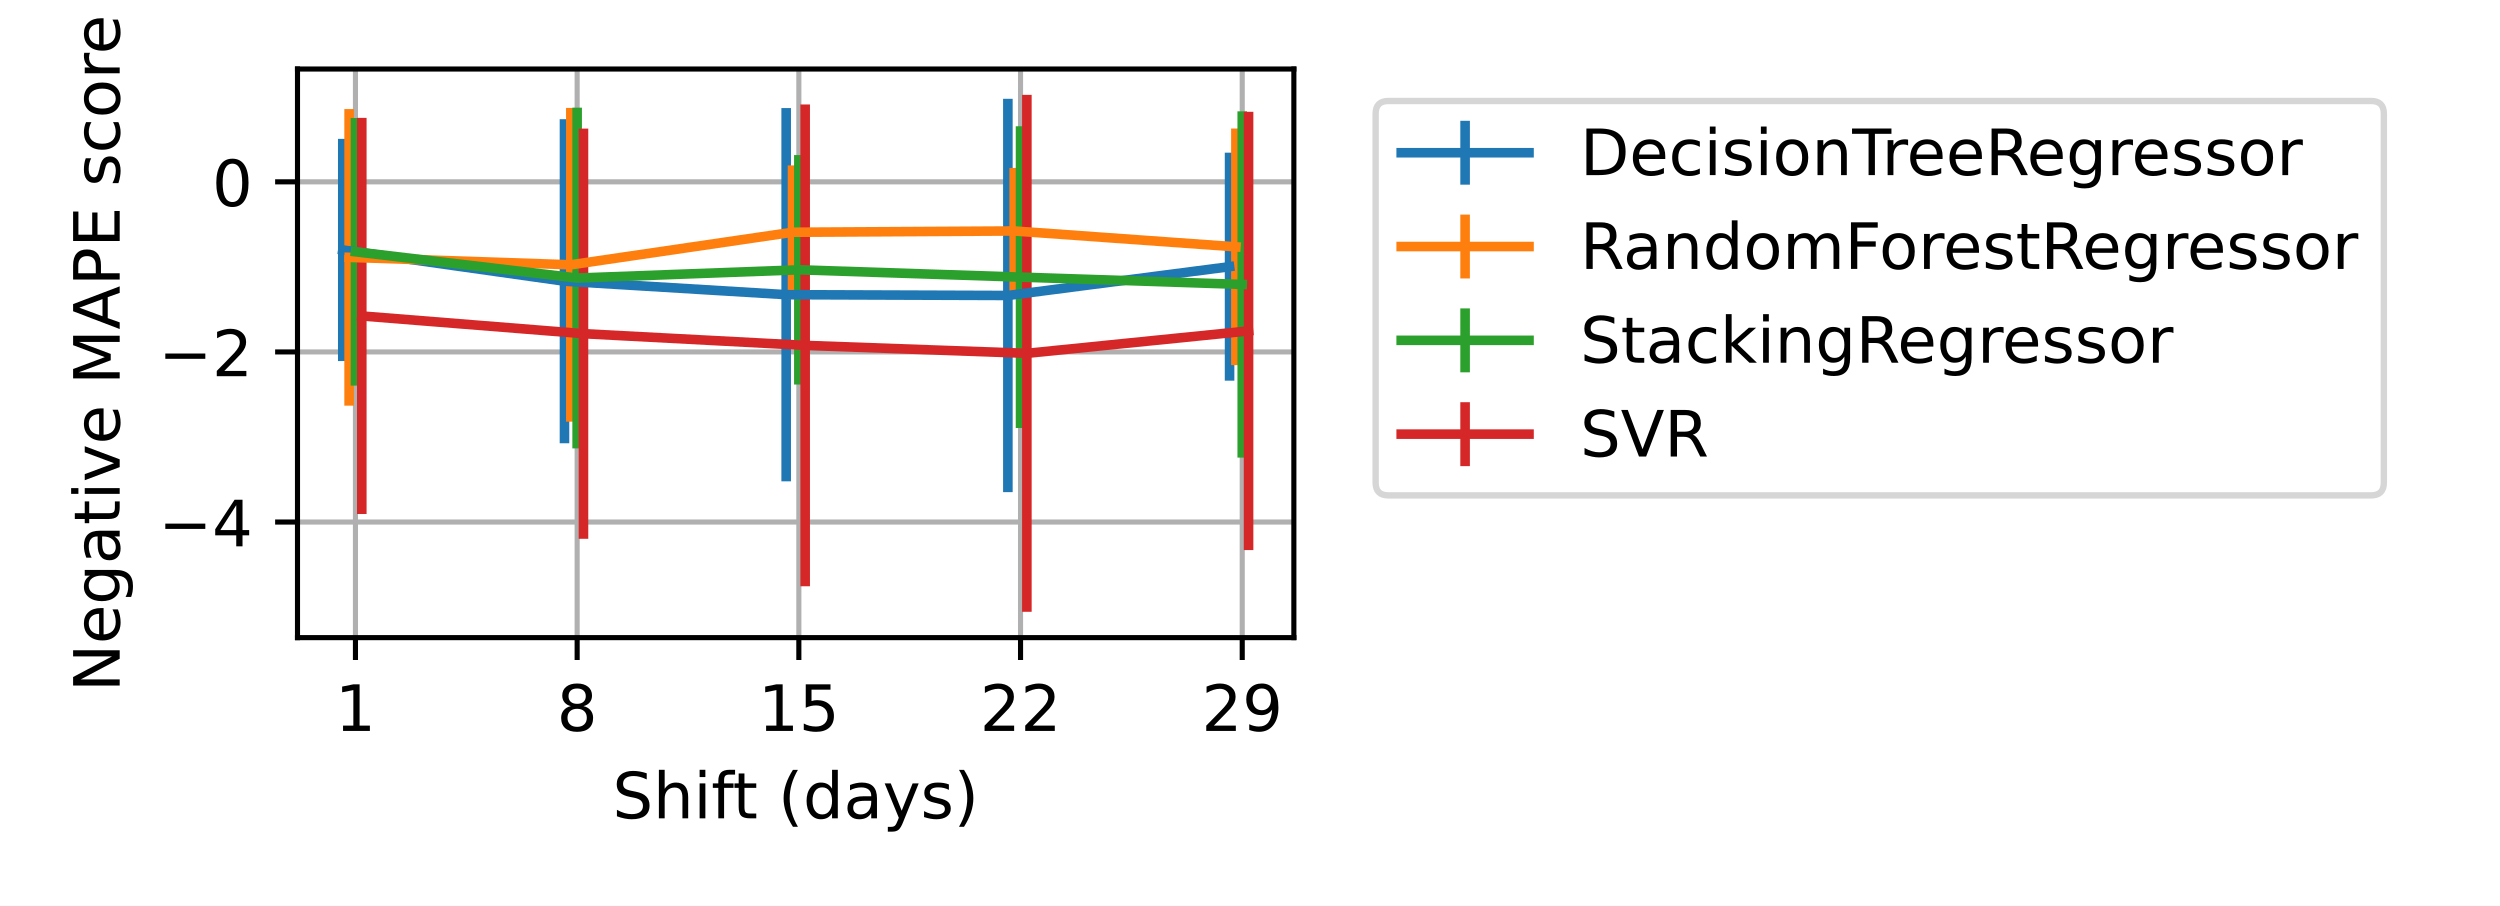
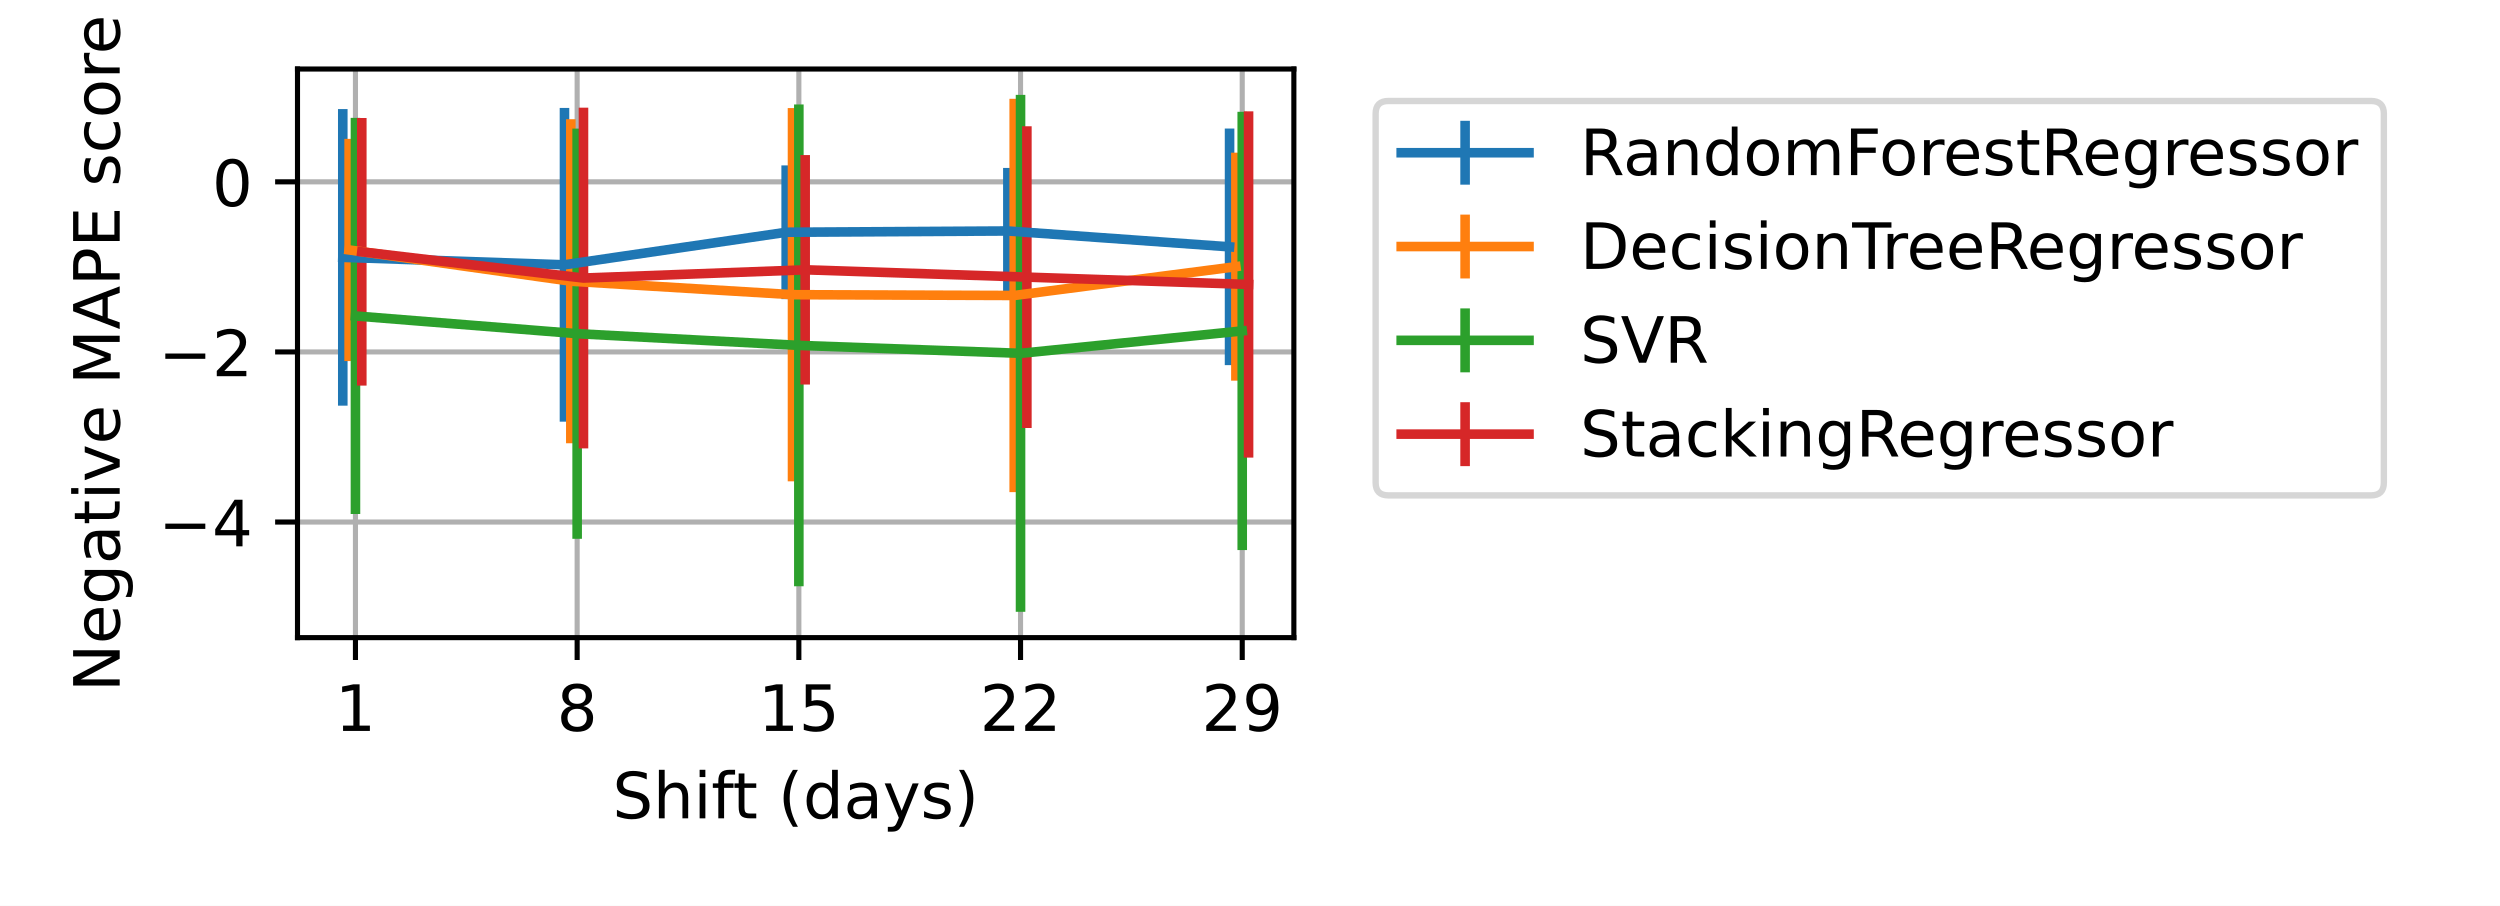
<svg xmlns="http://www.w3.org/2000/svg" xmlns:xlink="http://www.w3.org/1999/xlink" height="141.732pt" version="1.1" viewBox="0 0 391.181 141.732" width="391.181pt">
  <defs>
    <style type="text/css">*{stroke-linecap:butt;stroke-linejoin:round;}</style>
  </defs>
  <g id="figure_1">
    <g id="patch_1">
      <path d="M 0 141.732  L 391.181 141.732  L 391.181 0  L 0 0  z " style="fill:#ffffff;" />
    </g>
    <g id="axes_1">
      <g id="patch_2">
        <path d="M 46.55 99.772  L 202.453 99.772  L 202.453 10.8  L 46.55 10.8  z " style="fill:#ffffff;" />
      </g>
      <g id="matplotlib.axis_1">
        <g id="xtick_1">
          <g id="line2d_1">
-             <path clip-path="url(#p39e1b9ed9a)" d="M 55.619 99.772  L 55.619 10.8  " style="fill:none;stroke:#b0b0b0;stroke-linecap:square;stroke-width:0.8;" />
+             <path clip-path="url(#p290bc2256a)" d="M 55.619 99.772  L 55.619 10.8  " style="fill:none;stroke:#b0b0b0;stroke-linecap:square;stroke-width:0.8;" />
          </g>
          <g id="line2d_2">
            <defs>
-               <path d="M 0 0  L 0 3.5  " id="m49059b3600" style="stroke:#000000;stroke-width:0.8;" />
-             </defs>
-             <g>
-               <use style="stroke:#000000;stroke-width:0.8;" x="55.619" xlink:href="#m49059b3600" y="99.772" />
+               <path d="M 0 0  L 0 3.5  " id="m33252df180" style="stroke:#000000;stroke-width:0.8;" />
+             </defs>
+             <g>
+               <use style="stroke:#000000;stroke-width:0.8;" x="55.619" xlink:href="#m33252df180" y="99.772" />
            </g>
          </g>
          <g id="text_1">
            <g transform="translate(52.43748 114.3707)scale(0.1 -0.1)">
              <defs>
                <path d="M 794 531  L 1825 531  L 1825 4091  L 703 3866  L 703 4441  L 1819 4666  L 2450 4666  L 2450 531  L 3481 531  L 3481 0  L 794 0  L 794 531  z " id="DejaVuSans-31" transform="scale(0.015625)" />
              </defs>
              <use xlink:href="#DejaVuSans-31" />
            </g>
          </g>
        </g>
        <g id="xtick_2">
          <g id="line2d_3">
-             <path clip-path="url(#p39e1b9ed9a)" d="M 90.308 99.772  L 90.308 10.8  " style="fill:none;stroke:#b0b0b0;stroke-linecap:square;stroke-width:0.8;" />
+             <path clip-path="url(#p290bc2256a)" d="M 90.308 99.772  L 90.308 10.8  " style="fill:none;stroke:#b0b0b0;stroke-linecap:square;stroke-width:0.8;" />
          </g>
          <g id="line2d_4">
            <g>
-               <use style="stroke:#000000;stroke-width:0.8;" x="90.308" xlink:href="#m49059b3600" y="99.772" />
+               <use style="stroke:#000000;stroke-width:0.8;" x="90.308" xlink:href="#m33252df180" y="99.772" />
            </g>
          </g>
          <g id="text_2">
            <g transform="translate(87.1266 114.3707)scale(0.1 -0.1)">
              <defs>
                <path d="M 2034 2216  Q 1584 2216 1326 1975  Q 1069 1734 1069 1313  Q 1069 891 1326 650  Q 1584 409 2034 409  Q 2484 409 2743 651  Q 3003 894 3003 1313  Q 3003 1734 2745 1975  Q 2488 2216 2034 2216  z M 1403 2484  Q 997 2584 770 2862  Q 544 3141 544 3541  Q 544 4100 942 4425  Q 1341 4750 2034 4750  Q 2731 4750 3128 4425  Q 3525 4100 3525 3541  Q 3525 3141 3298 2862  Q 3072 2584 2669 2484  Q 3125 2378 3379 2068  Q 3634 1759 3634 1313  Q 3634 634 3220 271  Q 2806 -91 2034 -91  Q 1263 -91 848 271  Q 434 634 434 1313  Q 434 1759 690 2068  Q 947 2378 1403 2484  z M 1172 3481  Q 1172 3119 1398 2916  Q 1625 2713 2034 2713  Q 2441 2713 2670 2916  Q 2900 3119 2900 3481  Q 2900 3844 2670 4047  Q 2441 4250 2034 4250  Q 1625 4250 1398 4047  Q 1172 3844 1172 3481  z " id="DejaVuSans-38" transform="scale(0.015625)" />
              </defs>
              <use xlink:href="#DejaVuSans-38" />
            </g>
          </g>
        </g>
        <g id="xtick_3">
          <g id="line2d_5">
-             <path clip-path="url(#p39e1b9ed9a)" d="M 124.997 99.772  L 124.997 10.8  " style="fill:none;stroke:#b0b0b0;stroke-linecap:square;stroke-width:0.8;" />
+             <path clip-path="url(#p290bc2256a)" d="M 124.997 99.772  L 124.997 10.8  " style="fill:none;stroke:#b0b0b0;stroke-linecap:square;stroke-width:0.8;" />
          </g>
          <g id="line2d_6">
            <g>
-               <use style="stroke:#000000;stroke-width:0.8;" x="124.997" xlink:href="#m49059b3600" y="99.772" />
+               <use style="stroke:#000000;stroke-width:0.8;" x="124.997" xlink:href="#m33252df180" y="99.772" />
            </g>
          </g>
          <g id="text_3">
            <g transform="translate(118.6345 114.3707)scale(0.1 -0.1)">
              <defs>
                <path d="M 691 4666  L 3169 4666  L 3169 4134  L 1269 4134  L 1269 2991  Q 1406 3038 1543 3061  Q 1681 3084 1819 3084  Q 2600 3084 3056 2656  Q 3513 2228 3513 1497  Q 3513 744 3044 326  Q 2575 -91 1722 -91  Q 1428 -91 1123 -41  Q 819 9 494 109  L 494 744  Q 775 591 1075 516  Q 1375 441 1709 441  Q 2250 441 2565 725  Q 2881 1009 2881 1497  Q 2881 1984 2565 2268  Q 2250 2553 1709 2553  Q 1456 2553 1204 2497  Q 953 2441 691 2322  L 691 4666  z " id="DejaVuSans-35" transform="scale(0.015625)" />
              </defs>
              <use xlink:href="#DejaVuSans-31" />
              <use x="63.623" xlink:href="#DejaVuSans-35" />
            </g>
          </g>
        </g>
        <g id="xtick_4">
          <g id="line2d_7">
-             <path clip-path="url(#p39e1b9ed9a)" d="M 159.686 99.772  L 159.686 10.8  " style="fill:none;stroke:#b0b0b0;stroke-linecap:square;stroke-width:0.8;" />
+             <path clip-path="url(#p290bc2256a)" d="M 159.686 99.772  L 159.686 10.8  " style="fill:none;stroke:#b0b0b0;stroke-linecap:square;stroke-width:0.8;" />
          </g>
          <g id="line2d_8">
            <g>
-               <use style="stroke:#000000;stroke-width:0.8;" x="159.686" xlink:href="#m49059b3600" y="99.772" />
+               <use style="stroke:#000000;stroke-width:0.8;" x="159.686" xlink:href="#m33252df180" y="99.772" />
            </g>
          </g>
          <g id="text_4">
            <g transform="translate(153.3236 114.3707)scale(0.1 -0.1)">
              <defs>
                <path d="M 1228 531  L 3431 531  L 3431 0  L 469 0  L 469 531  Q 828 903 1448 1529  Q 2069 2156 2228 2338  Q 2531 2678 2651 2914  Q 2772 3150 2772 3378  Q 2772 3750 2511 3984  Q 2250 4219 1831 4219  Q 1534 4219 1204 4116  Q 875 4013 500 3803  L 500 4441  Q 881 4594 1212 4672  Q 1544 4750 1819 4750  Q 2544 4750 2975 4387  Q 3406 4025 3406 3419  Q 3406 3131 3298 2873  Q 3191 2616 2906 2266  Q 2828 2175 2409 1742  Q 1991 1309 1228 531  z " id="DejaVuSans-32" transform="scale(0.015625)" />
              </defs>
              <use xlink:href="#DejaVuSans-32" />
              <use x="63.623" xlink:href="#DejaVuSans-32" />
            </g>
          </g>
        </g>
        <g id="xtick_5">
          <g id="line2d_9">
-             <path clip-path="url(#p39e1b9ed9a)" d="M 194.375 99.772  L 194.375 10.8  " style="fill:none;stroke:#b0b0b0;stroke-linecap:square;stroke-width:0.8;" />
+             <path clip-path="url(#p290bc2256a)" d="M 194.375 99.772  L 194.375 10.8  " style="fill:none;stroke:#b0b0b0;stroke-linecap:square;stroke-width:0.8;" />
          </g>
          <g id="line2d_10">
            <g>
-               <use style="stroke:#000000;stroke-width:0.8;" x="194.375" xlink:href="#m49059b3600" y="99.772" />
+               <use style="stroke:#000000;stroke-width:0.8;" x="194.375" xlink:href="#m33252df180" y="99.772" />
            </g>
          </g>
          <g id="text_5">
            <g transform="translate(188.0127 114.3707)scale(0.1 -0.1)">
              <defs>
                <path d="M 703 97  L 703 672  Q 941 559 1184 500  Q 1428 441 1663 441  Q 2288 441 2617 861  Q 2947 1281 2994 2138  Q 2813 1869 2534 1725  Q 2256 1581 1919 1581  Q 1219 1581 811 2004  Q 403 2428 403 3163  Q 403 3881 828 4315  Q 1253 4750 1959 4750  Q 2769 4750 3195 4129  Q 3622 3509 3622 2328  Q 3622 1225 3098 567  Q 2575 -91 1691 -91  Q 1453 -91 1209 -44  Q 966 3 703 97  z M 1959 2075  Q 2384 2075 2632 2365  Q 2881 2656 2881 3163  Q 2881 3666 2632 3958  Q 2384 4250 1959 4250  Q 1534 4250 1286 3958  Q 1038 3666 1038 3163  Q 1038 2656 1286 2365  Q 1534 2075 1959 2075  z " id="DejaVuSans-39" transform="scale(0.015625)" />
              </defs>
              <use xlink:href="#DejaVuSans-32" />
              <use x="63.623" xlink:href="#DejaVuSans-39" />
            </g>
          </g>
        </g>
        <g id="text_6">
          <g transform="translate(95.8436 128.0488)scale(0.1 -0.1)">
            <defs>
              <path d="M 3425 4513  L 3425 3897  Q 3066 4069 2747 4153  Q 2428 4238 2131 4238  Q 1616 4238 1336 4038  Q 1056 3838 1056 3469  Q 1056 3159 1242 3001  Q 1428 2844 1947 2747  L 2328 2669  Q 3034 2534 3370 2195  Q 3706 1856 3706 1288  Q 3706 609 3251 259  Q 2797 -91 1919 -91  Q 1588 -91 1214 -16  Q 841 59 441 206  L 441 856  Q 825 641 1194 531  Q 1563 422 1919 422  Q 2459 422 2753 634  Q 3047 847 3047 1241  Q 3047 1584 2836 1778  Q 2625 1972 2144 2069  L 1759 2144  Q 1053 2284 737 2584  Q 422 2884 422 3419  Q 422 4038 858 4394  Q 1294 4750 2059 4750  Q 2388 4750 2728 4690  Q 3069 4631 3425 4513  z " id="DejaVuSans-53" transform="scale(0.015625)" />
              <path d="M 3513 2113  L 3513 0  L 2938 0  L 2938 2094  Q 2938 2591 2744 2837  Q 2550 3084 2163 3084  Q 1697 3084 1428 2787  Q 1159 2491 1159 1978  L 1159 0  L 581 0  L 581 4863  L 1159 4863  L 1159 2956  Q 1366 3272 1645 3428  Q 1925 3584 2291 3584  Q 2894 3584 3203 3211  Q 3513 2838 3513 2113  z " id="DejaVuSans-68" transform="scale(0.015625)" />
              <path d="M 603 3500  L 1178 3500  L 1178 0  L 603 0  L 603 3500  z M 603 4863  L 1178 4863  L 1178 4134  L 603 4134  L 603 4863  z " id="DejaVuSans-69" transform="scale(0.015625)" />
              <path d="M 2375 4863  L 2375 4384  L 1825 4384  Q 1516 4384 1395 4259  Q 1275 4134 1275 3809  L 1275 3500  L 2222 3500  L 2222 3053  L 1275 3053  L 1275 0  L 697 0  L 697 3053  L 147 3053  L 147 3500  L 697 3500  L 697 3744  Q 697 4328 969 4595  Q 1241 4863 1831 4863  L 2375 4863  z " id="DejaVuSans-66" transform="scale(0.015625)" />
              <path d="M 1172 4494  L 1172 3500  L 2356 3500  L 2356 3053  L 1172 3053  L 1172 1153  Q 1172 725 1289 603  Q 1406 481 1766 481  L 2356 481  L 2356 0  L 1766 0  Q 1100 0 847 248  Q 594 497 594 1153  L 594 3053  L 172 3053  L 172 3500  L 594 3500  L 594 4494  L 1172 4494  z " id="DejaVuSans-74" transform="scale(0.015625)" />
              <path id="DejaVuSans-20" transform="scale(0.015625)" />
              <path d="M 1984 4856  Q 1566 4138 1362 3434  Q 1159 2731 1159 2009  Q 1159 1288 1364 580  Q 1569 -128 1984 -844  L 1484 -844  Q 1016 -109 783 600  Q 550 1309 550 2009  Q 550 2706 781 3412  Q 1013 4119 1484 4856  L 1984 4856  z " id="DejaVuSans-28" transform="scale(0.015625)" />
              <path d="M 2906 2969  L 2906 4863  L 3481 4863  L 3481 0  L 2906 0  L 2906 525  Q 2725 213 2448 61  Q 2172 -91 1784 -91  Q 1150 -91 751 415  Q 353 922 353 1747  Q 353 2572 751 3078  Q 1150 3584 1784 3584  Q 2172 3584 2448 3432  Q 2725 3281 2906 2969  z M 947 1747  Q 947 1113 1208 752  Q 1469 391 1925 391  Q 2381 391 2643 752  Q 2906 1113 2906 1747  Q 2906 2381 2643 2742  Q 2381 3103 1925 3103  Q 1469 3103 1208 2742  Q 947 2381 947 1747  z " id="DejaVuSans-64" transform="scale(0.015625)" />
              <path d="M 2194 1759  Q 1497 1759 1228 1600  Q 959 1441 959 1056  Q 959 750 1161 570  Q 1363 391 1709 391  Q 2188 391 2477 730  Q 2766 1069 2766 1631  L 2766 1759  L 2194 1759  z M 3341 1997  L 3341 0  L 2766 0  L 2766 531  Q 2569 213 2275 61  Q 1981 -91 1556 -91  Q 1019 -91 701 211  Q 384 513 384 1019  Q 384 1609 779 1909  Q 1175 2209 1959 2209  L 2766 2209  L 2766 2266  Q 2766 2663 2505 2880  Q 2244 3097 1772 3097  Q 1472 3097 1187 3025  Q 903 2953 641 2809  L 641 3341  Q 956 3463 1253 3523  Q 1550 3584 1831 3584  Q 2591 3584 2966 3190  Q 3341 2797 3341 1997  z " id="DejaVuSans-61" transform="scale(0.015625)" />
              <path d="M 2059 -325  Q 1816 -950 1584 -1140  Q 1353 -1331 966 -1331  L 506 -1331  L 506 -850  L 844 -850  Q 1081 -850 1212 -737  Q 1344 -625 1503 -206  L 1606 56  L 191 3500  L 800 3500  L 1894 763  L 2988 3500  L 3597 3500  L 2059 -325  z " id="DejaVuSans-79" transform="scale(0.015625)" />
              <path d="M 2834 3397  L 2834 2853  Q 2591 2978 2328 3040  Q 2066 3103 1784 3103  Q 1356 3103 1142 2972  Q 928 2841 928 2578  Q 928 2378 1081 2264  Q 1234 2150 1697 2047  L 1894 2003  Q 2506 1872 2764 1633  Q 3022 1394 3022 966  Q 3022 478 2636 193  Q 2250 -91 1575 -91  Q 1294 -91 989 -36  Q 684 19 347 128  L 347 722  Q 666 556 975 473  Q 1284 391 1588 391  Q 1994 391 2212 530  Q 2431 669 2431 922  Q 2431 1156 2273 1281  Q 2116 1406 1581 1522  L 1381 1569  Q 847 1681 609 1914  Q 372 2147 372 2553  Q 372 3047 722 3315  Q 1072 3584 1716 3584  Q 2034 3584 2315 3537  Q 2597 3491 2834 3397  z " id="DejaVuSans-73" transform="scale(0.015625)" />
              <path d="M 513 4856  L 1013 4856  Q 1481 4119 1714 3412  Q 1947 2706 1947 2009  Q 1947 1309 1714 600  Q 1481 -109 1013 -844  L 513 -844  Q 928 -128 1133 580  Q 1338 1288 1338 2009  Q 1338 2731 1133 3434  Q 928 4138 513 4856  z " id="DejaVuSans-29" transform="scale(0.015625)" />
            </defs>
            <use xlink:href="#DejaVuSans-53" />
            <use x="63.477" xlink:href="#DejaVuSans-68" />
            <use x="126.855" xlink:href="#DejaVuSans-69" />
            <use x="154.639" xlink:href="#DejaVuSans-66" />
            <use x="188.094" xlink:href="#DejaVuSans-74" />
            <use x="227.303" xlink:href="#DejaVuSans-20" />
            <use x="259.09" xlink:href="#DejaVuSans-28" />
            <use x="298.104" xlink:href="#DejaVuSans-64" />
            <use x="361.58" xlink:href="#DejaVuSans-61" />
            <use x="422.859" xlink:href="#DejaVuSans-79" />
            <use x="482.039" xlink:href="#DejaVuSans-73" />
            <use x="534.139" xlink:href="#DejaVuSans-29" />
          </g>
        </g>
      </g>
      <g id="matplotlib.axis_2">
        <g id="ytick_1">
          <g id="line2d_11">
-             <path clip-path="url(#p39e1b9ed9a)" d="M 46.55 81.682  L 202.453 81.682  " style="fill:none;stroke:#b0b0b0;stroke-linecap:square;stroke-width:0.8;" />
+             <path clip-path="url(#p290bc2256a)" d="M 46.55 81.682  L 202.453 81.682  " style="fill:none;stroke:#b0b0b0;stroke-linecap:square;stroke-width:0.8;" />
          </g>
          <g id="line2d_12">
            <defs>
-               <path d="M 0 0  L -3.5 0  " id="m9daa690d7c" style="stroke:#000000;stroke-width:0.8;" />
-             </defs>
-             <g>
-               <use style="stroke:#000000;stroke-width:0.8;" x="46.55" xlink:href="#m9daa690d7c" y="81.682" />
+               <path d="M 0 0  L -3.5 0  " id="m56e9bb2594" style="stroke:#000000;stroke-width:0.8;" />
+             </defs>
+             <g>
+               <use style="stroke:#000000;stroke-width:0.8;" x="46.55" xlink:href="#m56e9bb2594" y="81.682" />
            </g>
          </g>
          <g id="text_7">
            <g transform="translate(24.80781 85.48083)scale(0.1 -0.1)">
              <defs>
                <path d="M 678 2272  L 4684 2272  L 4684 1741  L 678 1741  L 678 2272  z " id="DejaVuSans-2212" transform="scale(0.015625)" />
                <path d="M 2419 4116  L 825 1625  L 2419 1625  L 2419 4116  z M 2253 4666  L 3047 4666  L 3047 1625  L 3713 1625  L 3713 1100  L 3047 1100  L 3047 0  L 2419 0  L 2419 1100  L 313 1100  L 313 1709  L 2253 4666  z " id="DejaVuSans-34" transform="scale(0.015625)" />
              </defs>
              <use xlink:href="#DejaVuSans-2212" />
              <use x="83.789" xlink:href="#DejaVuSans-34" />
            </g>
          </g>
        </g>
        <g id="ytick_2">
          <g id="line2d_13">
-             <path clip-path="url(#p39e1b9ed9a)" d="M 46.55 55.067  L 202.453 55.067  " style="fill:none;stroke:#b0b0b0;stroke-linecap:square;stroke-width:0.8;" />
+             <path clip-path="url(#p290bc2256a)" d="M 46.55 55.067  L 202.453 55.067  " style="fill:none;stroke:#b0b0b0;stroke-linecap:square;stroke-width:0.8;" />
          </g>
          <g id="line2d_14">
            <g>
-               <use style="stroke:#000000;stroke-width:0.8;" x="46.55" xlink:href="#m9daa690d7c" y="55.067" />
+               <use style="stroke:#000000;stroke-width:0.8;" x="46.55" xlink:href="#m56e9bb2594" y="55.067" />
            </g>
          </g>
          <g id="text_8">
            <g transform="translate(24.80781 58.86576)scale(0.1 -0.1)">
              <use xlink:href="#DejaVuSans-2212" />
              <use x="83.789" xlink:href="#DejaVuSans-32" />
            </g>
          </g>
        </g>
        <g id="ytick_3">
          <g id="line2d_15">
-             <path clip-path="url(#p39e1b9ed9a)" d="M 46.55 28.451  L 202.453 28.451  " style="fill:none;stroke:#b0b0b0;stroke-linecap:square;stroke-width:0.8;" />
+             <path clip-path="url(#p290bc2256a)" d="M 46.55 28.451  L 202.453 28.451  " style="fill:none;stroke:#b0b0b0;stroke-linecap:square;stroke-width:0.8;" />
          </g>
          <g id="line2d_16">
            <g>
-               <use style="stroke:#000000;stroke-width:0.8;" x="46.55" xlink:href="#m9daa690d7c" y="28.451" />
+               <use style="stroke:#000000;stroke-width:0.8;" x="46.55" xlink:href="#m56e9bb2594" y="28.451" />
            </g>
          </g>
          <g id="text_9">
            <g transform="translate(33.1875 32.25068)scale(0.1 -0.1)">
              <defs>
                <path d="M 2034 4250  Q 1547 4250 1301 3770  Q 1056 3291 1056 2328  Q 1056 1369 1301 889  Q 1547 409 2034 409  Q 2525 409 2770 889  Q 3016 1369 3016 2328  Q 3016 3291 2770 3770  Q 2525 4250 2034 4250  z M 2034 4750  Q 2819 4750 3233 4129  Q 3647 3509 3647 2328  Q 3647 1150 3233 529  Q 2819 -91 2034 -91  Q 1250 -91 836 529  Q 422 1150 422 2328  Q 422 3509 836 4129  Q 1250 4750 2034 4750  z " id="DejaVuSans-30" transform="scale(0.015625)" />
              </defs>
              <use xlink:href="#DejaVuSans-30" />
            </g>
          </g>
        </g>
        <g id="text_10">
          <g transform="translate(18.72812 108.2463)rotate(-90)scale(0.1 -0.1)">
            <defs>
              <path d="M 628 4666  L 1478 4666  L 3547 763  L 3547 4666  L 4159 4666  L 4159 0  L 3309 0  L 1241 3903  L 1241 0  L 628 0  L 628 4666  z " id="DejaVuSans-4e" transform="scale(0.015625)" />
              <path d="M 3597 1894  L 3597 1613  L 953 1613  Q 991 1019 1311 708  Q 1631 397 2203 397  Q 2534 397 2845 478  Q 3156 559 3463 722  L 3463 178  Q 3153 47 2828 -22  Q 2503 -91 2169 -91  Q 1331 -91 842 396  Q 353 884 353 1716  Q 353 2575 817 3079  Q 1281 3584 2069 3584  Q 2775 3584 3186 3129  Q 3597 2675 3597 1894  z M 3022 2063  Q 3016 2534 2758 2815  Q 2500 3097 2075 3097  Q 1594 3097 1305 2825  Q 1016 2553 972 2059  L 3022 2063  z " id="DejaVuSans-65" transform="scale(0.015625)" />
              <path d="M 2906 1791  Q 2906 2416 2648 2759  Q 2391 3103 1925 3103  Q 1463 3103 1205 2759  Q 947 2416 947 1791  Q 947 1169 1205 825  Q 1463 481 1925 481  Q 2391 481 2648 825  Q 2906 1169 2906 1791  z M 3481 434  Q 3481 -459 3084 -895  Q 2688 -1331 1869 -1331  Q 1566 -1331 1297 -1286  Q 1028 -1241 775 -1147  L 775 -588  Q 1028 -725 1275 -790  Q 1522 -856 1778 -856  Q 2344 -856 2625 -561  Q 2906 -266 2906 331  L 2906 616  Q 2728 306 2450 153  Q 2172 0 1784 0  Q 1141 0 747 490  Q 353 981 353 1791  Q 353 2603 747 3093  Q 1141 3584 1784 3584  Q 2172 3584 2450 3431  Q 2728 3278 2906 2969  L 2906 3500  L 3481 3500  L 3481 434  z " id="DejaVuSans-67" transform="scale(0.015625)" />
              <path d="M 191 3500  L 800 3500  L 1894 563  L 2988 3500  L 3597 3500  L 2284 0  L 1503 0  L 191 3500  z " id="DejaVuSans-76" transform="scale(0.015625)" />
              <path d="M 628 4666  L 1569 4666  L 2759 1491  L 3956 4666  L 4897 4666  L 4897 0  L 4281 0  L 4281 4097  L 3078 897  L 2444 897  L 1241 4097  L 1241 0  L 628 0  L 628 4666  z " id="DejaVuSans-4d" transform="scale(0.015625)" />
              <path d="M 2188 4044  L 1331 1722  L 3047 1722  L 2188 4044  z M 1831 4666  L 2547 4666  L 4325 0  L 3669 0  L 3244 1197  L 1141 1197  L 716 0  L 50 0  L 1831 4666  z " id="DejaVuSans-41" transform="scale(0.015625)" />
              <path d="M 1259 4147  L 1259 2394  L 2053 2394  Q 2494 2394 2734 2622  Q 2975 2850 2975 3272  Q 2975 3691 2734 3919  Q 2494 4147 2053 4147  L 1259 4147  z M 628 4666  L 2053 4666  Q 2838 4666 3239 4311  Q 3641 3956 3641 3272  Q 3641 2581 3239 2228  Q 2838 1875 2053 1875  L 1259 1875  L 1259 0  L 628 0  L 628 4666  z " id="DejaVuSans-50" transform="scale(0.015625)" />
              <path d="M 628 4666  L 3578 4666  L 3578 4134  L 1259 4134  L 1259 2753  L 3481 2753  L 3481 2222  L 1259 2222  L 1259 531  L 3634 531  L 3634 0  L 628 0  L 628 4666  z " id="DejaVuSans-45" transform="scale(0.015625)" />
              <path d="M 3122 3366  L 3122 2828  Q 2878 2963 2633 3030  Q 2388 3097 2138 3097  Q 1578 3097 1268 2742  Q 959 2388 959 1747  Q 959 1106 1268 751  Q 1578 397 2138 397  Q 2388 397 2633 464  Q 2878 531 3122 666  L 3122 134  Q 2881 22 2623 -34  Q 2366 -91 2075 -91  Q 1284 -91 818 406  Q 353 903 353 1747  Q 353 2603 823 3093  Q 1294 3584 2113 3584  Q 2378 3584 2631 3529  Q 2884 3475 3122 3366  z " id="DejaVuSans-63" transform="scale(0.015625)" />
              <path d="M 1959 3097  Q 1497 3097 1228 2736  Q 959 2375 959 1747  Q 959 1119 1226 758  Q 1494 397 1959 397  Q 2419 397 2687 759  Q 2956 1122 2956 1747  Q 2956 2369 2687 2733  Q 2419 3097 1959 3097  z M 1959 3584  Q 2709 3584 3137 3096  Q 3566 2609 3566 1747  Q 3566 888 3137 398  Q 2709 -91 1959 -91  Q 1206 -91 779 398  Q 353 888 353 1747  Q 353 2609 779 3096  Q 1206 3584 1959 3584  z " id="DejaVuSans-6f" transform="scale(0.015625)" />
              <path d="M 2631 2963  Q 2534 3019 2420 3045  Q 2306 3072 2169 3072  Q 1681 3072 1420 2755  Q 1159 2438 1159 1844  L 1159 0  L 581 0  L 581 3500  L 1159 3500  L 1159 2956  Q 1341 3275 1631 3429  Q 1922 3584 2338 3584  Q 2397 3584 2469 3576  Q 2541 3569 2628 3553  L 2631 2963  z " id="DejaVuSans-72" transform="scale(0.015625)" />
            </defs>
            <use xlink:href="#DejaVuSans-4e" />
            <use x="74.805" xlink:href="#DejaVuSans-65" />
            <use x="136.328" xlink:href="#DejaVuSans-67" />
            <use x="199.805" xlink:href="#DejaVuSans-61" />
            <use x="261.084" xlink:href="#DejaVuSans-74" />
            <use x="300.293" xlink:href="#DejaVuSans-69" />
            <use x="328.076" xlink:href="#DejaVuSans-76" />
            <use x="387.256" xlink:href="#DejaVuSans-65" />
            <use x="448.779" xlink:href="#DejaVuSans-20" />
            <use x="480.566" xlink:href="#DejaVuSans-4d" />
            <use x="566.846" xlink:href="#DejaVuSans-41" />
            <use x="635.254" xlink:href="#DejaVuSans-50" />
            <use x="695.557" xlink:href="#DejaVuSans-45" />
            <use x="758.74" xlink:href="#DejaVuSans-20" />
            <use x="790.527" xlink:href="#DejaVuSans-73" />
            <use x="842.627" xlink:href="#DejaVuSans-63" />
            <use x="897.607" xlink:href="#DejaVuSans-6f" />
            <use x="958.789" xlink:href="#DejaVuSans-72" />
            <use x="997.652" xlink:href="#DejaVuSans-65" />
          </g>
        </g>
      </g>
      <g id="LineCollection_1">
-         <path clip-path="url(#p39e1b9ed9a)" d="M 53.636 56.493  L 53.636 21.725  " style="fill:none;stroke:#1f77b4;stroke-width:1.5;" />
-         <path clip-path="url(#p39e1b9ed9a)" d="M 88.326 69.355  L 88.326 18.653  " style="fill:none;stroke:#1f77b4;stroke-width:1.5;" />
-         <path clip-path="url(#p39e1b9ed9a)" d="M 123.015 75.313  L 123.015 16.906  " style="fill:none;stroke:#1f77b4;stroke-width:1.5;" />
-         <path clip-path="url(#p39e1b9ed9a)" d="M 157.704 77.006  L 157.704 15.463  " style="fill:none;stroke:#1f77b4;stroke-width:1.5;" />
-         <path clip-path="url(#p39e1b9ed9a)" d="M 192.393 59.564  L 192.393 23.888  " style="fill:none;stroke:#1f77b4;stroke-width:1.5;" />
+         <path clip-path="url(#p290bc2256a)" d="M 53.636 63.472  L 53.636 17.064  " style="fill:none;stroke:#1f77b4;stroke-width:1.5;" />
+         <path clip-path="url(#p290bc2256a)" d="M 88.326 65.977  L 88.326 16.89  " style="fill:none;stroke:#1f77b4;stroke-width:1.5;" />
+         <path clip-path="url(#p290bc2256a)" d="M 123.015 46.801  L 123.015 25.878  " style="fill:none;stroke:#1f77b4;stroke-width:1.5;" />
+         <path clip-path="url(#p290bc2256a)" d="M 157.704 46.009  L 157.704 26.274  " style="fill:none;stroke:#1f77b4;stroke-width:1.5;" />
+         <path clip-path="url(#p290bc2256a)" d="M 192.393 57.133  L 192.393 20.117  " style="fill:none;stroke:#1f77b4;stroke-width:1.5;" />
      </g>
      <g id="LineCollection_2">
-         <path clip-path="url(#p39e1b9ed9a)" d="M 54.628 63.472  L 54.628 17.064  " style="fill:none;stroke:#ff7f0e;stroke-width:1.5;" />
-         <path clip-path="url(#p39e1b9ed9a)" d="M 89.317 65.977  L 89.317 16.89  " style="fill:none;stroke:#ff7f0e;stroke-width:1.5;" />
-         <path clip-path="url(#p39e1b9ed9a)" d="M 124.006 46.801  L 124.006 25.878  " style="fill:none;stroke:#ff7f0e;stroke-width:1.5;" />
-         <path clip-path="url(#p39e1b9ed9a)" d="M 158.695 46.009  L 158.695 26.274  " style="fill:none;stroke:#ff7f0e;stroke-width:1.5;" />
-         <path clip-path="url(#p39e1b9ed9a)" d="M 193.384 57.133  L 193.384 20.117  " style="fill:none;stroke:#ff7f0e;stroke-width:1.5;" />
+         <path clip-path="url(#p290bc2256a)" d="M 54.628 56.493  L 54.628 21.725  " style="fill:none;stroke:#ff7f0e;stroke-width:1.5;" />
+         <path clip-path="url(#p290bc2256a)" d="M 89.317 69.355  L 89.317 18.653  " style="fill:none;stroke:#ff7f0e;stroke-width:1.5;" />
+         <path clip-path="url(#p290bc2256a)" d="M 124.006 75.313  L 124.006 16.906  " style="fill:none;stroke:#ff7f0e;stroke-width:1.5;" />
+         <path clip-path="url(#p290bc2256a)" d="M 158.695 77.006  L 158.695 15.463  " style="fill:none;stroke:#ff7f0e;stroke-width:1.5;" />
+         <path clip-path="url(#p290bc2256a)" d="M 193.384 59.564  L 193.384 23.888  " style="fill:none;stroke:#ff7f0e;stroke-width:1.5;" />
      </g>
      <g id="LineCollection_3">
-         <path clip-path="url(#p39e1b9ed9a)" d="M 55.619 60.337  L 55.619 18.468  " style="fill:none;stroke:#2ca02c;stroke-width:1.5;" />
-         <path clip-path="url(#p39e1b9ed9a)" d="M 90.308 70.166  L 90.308 16.847  " style="fill:none;stroke:#2ca02c;stroke-width:1.5;" />
-         <path clip-path="url(#p39e1b9ed9a)" d="M 124.997 60.167  L 124.997 24.267  " style="fill:none;stroke:#2ca02c;stroke-width:1.5;" />
-         <path clip-path="url(#p39e1b9ed9a)" d="M 159.686 66.97  L 159.686 19.753  " style="fill:none;stroke:#2ca02c;stroke-width:1.5;" />
-         <path clip-path="url(#p39e1b9ed9a)" d="M 194.375 71.597  L 194.375 17.416  " style="fill:none;stroke:#2ca02c;stroke-width:1.5;" />
+         <path clip-path="url(#p290bc2256a)" d="M 55.619 80.431  L 55.619 18.447  " style="fill:none;stroke:#2ca02c;stroke-width:1.5;" />
+         <path clip-path="url(#p290bc2256a)" d="M 90.308 84.304  L 90.308 20.125  " style="fill:none;stroke:#2ca02c;stroke-width:1.5;" />
+         <path clip-path="url(#p290bc2256a)" d="M 124.997 91.737  L 124.997 16.351  " style="fill:none;stroke:#2ca02c;stroke-width:1.5;" />
+         <path clip-path="url(#p290bc2256a)" d="M 159.686 95.728  L 159.686 14.844  " style="fill:none;stroke:#2ca02c;stroke-width:1.5;" />
+         <path clip-path="url(#p290bc2256a)" d="M 194.375 86.069  L 194.375 17.49  " style="fill:none;stroke:#2ca02c;stroke-width:1.5;" />
      </g>
      <g id="LineCollection_4">
-         <path clip-path="url(#p39e1b9ed9a)" d="M 56.61 80.431  L 56.61 18.447  " style="fill:none;stroke:#d62728;stroke-width:1.5;" />
-         <path clip-path="url(#p39e1b9ed9a)" d="M 91.299 84.304  L 91.299 20.125  " style="fill:none;stroke:#d62728;stroke-width:1.5;" />
-         <path clip-path="url(#p39e1b9ed9a)" d="M 125.988 91.737  L 125.988 16.351  " style="fill:none;stroke:#d62728;stroke-width:1.5;" />
-         <path clip-path="url(#p39e1b9ed9a)" d="M 160.677 95.728  L 160.677 14.844  " style="fill:none;stroke:#d62728;stroke-width:1.5;" />
-         <path clip-path="url(#p39e1b9ed9a)" d="M 195.366 86.069  L 195.366 17.49  " style="fill:none;stroke:#d62728;stroke-width:1.5;" />
+         <path clip-path="url(#p290bc2256a)" d="M 56.61 60.337  L 56.61 18.468  " style="fill:none;stroke:#d62728;stroke-width:1.5;" />
+         <path clip-path="url(#p290bc2256a)" d="M 91.299 70.166  L 91.299 16.847  " style="fill:none;stroke:#d62728;stroke-width:1.5;" />
+         <path clip-path="url(#p290bc2256a)" d="M 125.988 60.167  L 125.988 24.267  " style="fill:none;stroke:#d62728;stroke-width:1.5;" />
+         <path clip-path="url(#p290bc2256a)" d="M 160.677 66.97  L 160.677 19.753  " style="fill:none;stroke:#d62728;stroke-width:1.5;" />
+         <path clip-path="url(#p290bc2256a)" d="M 195.366 71.597  L 195.366 17.416  " style="fill:none;stroke:#d62728;stroke-width:1.5;" />
      </g>
      <g id="line2d_17">
-         <path clip-path="url(#p39e1b9ed9a)" d="M 53.636 39.109  L 88.326 44.004  L 123.015 46.109  L 157.704 46.235  L 192.393 41.726  " style="fill:none;stroke:#1f77b4;stroke-linecap:square;stroke-width:1.5;" />
+         <path clip-path="url(#p290bc2256a)" d="M 53.636 40.268  L 88.326 41.433  L 123.015 36.34  L 157.704 36.142  L 192.393 38.625  " style="fill:none;stroke:#1f77b4;stroke-linecap:square;stroke-width:1.5;" />
      </g>
      <g id="line2d_18">
-         <path clip-path="url(#p39e1b9ed9a)" d="M 54.628 40.268  L 89.317 41.433  L 124.006 36.34  L 158.695 36.142  L 193.384 38.625  " style="fill:none;stroke:#ff7f0e;stroke-linecap:square;stroke-width:1.5;" />
+         <path clip-path="url(#p290bc2256a)" d="M 54.628 39.109  L 89.317 44.004  L 124.006 46.109  L 158.695 46.235  L 193.384 41.726  " style="fill:none;stroke:#ff7f0e;stroke-linecap:square;stroke-width:1.5;" />
      </g>
      <g id="line2d_19">
-         <path clip-path="url(#p39e1b9ed9a)" d="M 55.619 39.402  L 90.308 43.507  L 124.997 42.217  L 159.686 43.361  L 194.375 44.507  " style="fill:none;stroke:#2ca02c;stroke-linecap:square;stroke-width:1.5;" />
+         <path clip-path="url(#p290bc2256a)" d="M 55.619 49.439  L 90.308 52.214  L 124.997 54.044  L 159.686 55.286  L 194.375 51.779  " style="fill:none;stroke:#2ca02c;stroke-linecap:square;stroke-width:1.5;" />
      </g>
      <g id="line2d_20">
-         <path clip-path="url(#p39e1b9ed9a)" d="M 56.61 49.439  L 91.299 52.214  L 125.988 54.044  L 160.677 55.286  L 195.366 51.779  " style="fill:none;stroke:#d62728;stroke-linecap:square;stroke-width:1.5;" />
+         <path clip-path="url(#p290bc2256a)" d="M 56.61 39.402  L 91.299 43.507  L 125.988 42.217  L 160.677 43.361  L 195.366 44.507  " style="fill:none;stroke:#d62728;stroke-linecap:square;stroke-width:1.5;" />
      </g>
      <g id="patch_3">
        <path d="M 46.55 99.772  L 46.55 10.8  " style="fill:none;stroke:#000000;stroke-linecap:square;stroke-linejoin:miter;stroke-width:0.8;" />
      </g>
      <g id="patch_4">
        <path d="M 202.453 99.772  L 202.453 10.8  " style="fill:none;stroke:#000000;stroke-linecap:square;stroke-linejoin:miter;stroke-width:0.8;" />
      </g>
      <g id="patch_5">
        <path d="M 46.55 99.772  L 202.453 99.772  " style="fill:none;stroke:#000000;stroke-linecap:square;stroke-linejoin:miter;stroke-width:0.8;" />
      </g>
      <g id="patch_6">
        <path d="M 46.55 10.8  L 202.453 10.8  " style="fill:none;stroke:#000000;stroke-linecap:square;stroke-linejoin:miter;stroke-width:0.8;" />
      </g>
      <g id="legend_1">
        <g id="patch_7">
          <path d="M 217.248 77.513  L 371.009 77.513  Q 373.009 77.513 373.009 75.513  L 373.009 17.8  Q 373.009 15.8 371.009 15.8  L 217.248 15.8  Q 215.248 15.8 215.248 17.8  L 215.248 75.513  Q 215.248 77.513 217.248 77.513  z " style="fill:#ffffff;opacity:0.8;stroke:#cccccc;stroke-linejoin:miter;" />
        </g>
        <g id="LineCollection_5">
          <path d="M 229.248 28.898  L 229.248 18.898  " style="fill:none;stroke:#1f77b4;stroke-width:1.5;" />
        </g>
        <g id="line2d_21">
          <path d="M 219.248 23.898  L 239.248 23.898  " style="fill:none;stroke:#1f77b4;stroke-linecap:square;stroke-width:1.5;" />
        </g>
        <g id="line2d_22" />
        <g id="text_11">
          <g transform="translate(247.248 27.39844)scale(0.1 -0.1)">
            <defs>
+               <path d="M 2841 2188  Q 3044 2119 3236 1894  Q 3428 1669 3622 1275  L 4263 0  L 3584 0  L 2988 1197  Q 2756 1666 2539 1819  Q 2322 1972 1947 1972  L 1259 1972  L 1259 0  L 628 0  L 628 4666  L 2053 4666  Q 2853 4666 3247 4331  Q 3641 3997 3641 3322  Q 3641 2881 3436 2590  Q 3231 2300 2841 2188  z M 1259 4147  L 1259 2491  L 2053 2491  Q 2509 2491 2742 2702  Q 2975 2913 2975 3322  Q 2975 3731 2742 3939  Q 2509 4147 2053 4147  L 1259 4147  z " id="DejaVuSans-52" transform="scale(0.015625)" />
+               <path d="M 3513 2113  L 3513 0  L 2938 0  L 2938 2094  Q 2938 2591 2744 2837  Q 2550 3084 2163 3084  Q 1697 3084 1428 2787  Q 1159 2491 1159 1978  L 1159 0  L 581 0  L 581 3500  L 1159 3500  L 1159 2956  Q 1366 3272 1645 3428  Q 1925 3584 2291 3584  Q 2894 3584 3203 3211  Q 3513 2838 3513 2113  z " id="DejaVuSans-6e" transform="scale(0.015625)" />
+               <path d="M 3328 2828  Q 3544 3216 3844 3400  Q 4144 3584 4550 3584  Q 5097 3584 5394 3201  Q 5691 2819 5691 2113  L 5691 0  L 5113 0  L 5113 2094  Q 5113 2597 4934 2840  Q 4756 3084 4391 3084  Q 3944 3084 3684 2787  Q 3425 2491 3425 1978  L 3425 0  L 2847 0  L 2847 2094  Q 2847 2600 2669 2842  Q 2491 3084 2119 3084  Q 1678 3084 1418 2786  Q 1159 2488 1159 1978  L 1159 0  L 581 0  L 581 3500  L 1159 3500  L 1159 2956  Q 1356 3278 1631 3431  Q 1906 3584 2284 3584  Q 2666 3584 2933 3390  Q 3200 3197 3328 2828  z " id="DejaVuSans-6d" transform="scale(0.015625)" />
+               <path d="M 628 4666  L 3309 4666  L 3309 4134  L 1259 4134  L 1259 2759  L 3109 2759  L 3109 2228  L 1259 2228  L 1259 0  L 628 0  L 628 4666  z " id="DejaVuSans-46" transform="scale(0.015625)" />
+             </defs>
+             <use xlink:href="#DejaVuSans-52" />
+             <use x="67.232" xlink:href="#DejaVuSans-61" />
+             <use x="128.512" xlink:href="#DejaVuSans-6e" />
+             <use x="191.891" xlink:href="#DejaVuSans-64" />
+             <use x="255.367" xlink:href="#DejaVuSans-6f" />
+             <use x="316.549" xlink:href="#DejaVuSans-6d" />
+             <use x="413.961" xlink:href="#DejaVuSans-46" />
+             <use x="467.855" xlink:href="#DejaVuSans-6f" />
+             <use x="529.037" xlink:href="#DejaVuSans-72" />
+             <use x="567.9" xlink:href="#DejaVuSans-65" />
+             <use x="629.424" xlink:href="#DejaVuSans-73" />
+             <use x="681.523" xlink:href="#DejaVuSans-74" />
+             <use x="720.732" xlink:href="#DejaVuSans-52" />
+             <use x="785.715" xlink:href="#DejaVuSans-65" />
+             <use x="847.238" xlink:href="#DejaVuSans-67" />
+             <use x="910.715" xlink:href="#DejaVuSans-72" />
+             <use x="949.578" xlink:href="#DejaVuSans-65" />
+             <use x="1011.102" xlink:href="#DejaVuSans-73" />
+             <use x="1063.201" xlink:href="#DejaVuSans-73" />
+             <use x="1115.301" xlink:href="#DejaVuSans-6f" />
+             <use x="1176.482" xlink:href="#DejaVuSans-72" />
+           </g>
+         </g>
+         <g id="LineCollection_6">
+           <path d="M 229.248 43.577  L 229.248 33.577  " style="fill:none;stroke:#ff7f0e;stroke-width:1.5;" />
+         </g>
+         <g id="line2d_23">
+           <path d="M 219.248 38.577  L 239.248 38.577  " style="fill:none;stroke:#ff7f0e;stroke-linecap:square;stroke-width:1.5;" />
+         </g>
+         <g id="line2d_24" />
+         <g id="text_12">
+           <g transform="translate(247.248 42.07656)scale(0.1 -0.1)">
+             <defs>
              <path d="M 1259 4147  L 1259 519  L 2022 519  Q 2988 519 3436 956  Q 3884 1394 3884 2338  Q 3884 3275 3436 3711  Q 2988 4147 2022 4147  L 1259 4147  z M 628 4666  L 1925 4666  Q 3281 4666 3915 4102  Q 4550 3538 4550 2338  Q 4550 1131 3912 565  Q 3275 0 1925 0  L 628 0  L 628 4666  z " id="DejaVuSans-44" transform="scale(0.015625)" />
-               <path d="M 3513 2113  L 3513 0  L 2938 0  L 2938 2094  Q 2938 2591 2744 2837  Q 2550 3084 2163 3084  Q 1697 3084 1428 2787  Q 1159 2491 1159 1978  L 1159 0  L 581 0  L 581 3500  L 1159 3500  L 1159 2956  Q 1366 3272 1645 3428  Q 1925 3584 2291 3584  Q 2894 3584 3203 3211  Q 3513 2838 3513 2113  z " id="DejaVuSans-6e" transform="scale(0.015625)" />
              <path d="M -19 4666  L 3928 4666  L 3928 4134  L 2272 4134  L 2272 0  L 1638 0  L 1638 4134  L -19 4134  L -19 4666  z " id="DejaVuSans-54" transform="scale(0.015625)" />
-               <path d="M 2841 2188  Q 3044 2119 3236 1894  Q 3428 1669 3622 1275  L 4263 0  L 3584 0  L 2988 1197  Q 2756 1666 2539 1819  Q 2322 1972 1947 1972  L 1259 1972  L 1259 0  L 628 0  L 628 4666  L 2053 4666  Q 2853 4666 3247 4331  Q 3641 3997 3641 3322  Q 3641 2881 3436 2590  Q 3231 2300 2841 2188  z M 1259 4147  L 1259 2491  L 2053 2491  Q 2509 2491 2742 2702  Q 2975 2913 2975 3322  Q 2975 3731 2742 3939  Q 2509 4147 2053 4147  L 1259 4147  z " id="DejaVuSans-52" transform="scale(0.015625)" />
            </defs>
            <use xlink:href="#DejaVuSans-44" />
            <use x="77.002" xlink:href="#DejaVuSans-65" />
            <use x="138.525" xlink:href="#DejaVuSans-63" />
            <use x="193.506" xlink:href="#DejaVuSans-69" />
            <use x="221.289" xlink:href="#DejaVuSans-73" />
            <use x="273.389" xlink:href="#DejaVuSans-69" />
            <use x="301.172" xlink:href="#DejaVuSans-6f" />
            <use x="362.354" xlink:href="#DejaVuSans-6e" />
            <use x="425.732" xlink:href="#DejaVuSans-54" />
            <use x="472.066" xlink:href="#DejaVuSans-72" />
            <use x="510.93" xlink:href="#DejaVuSans-65" />
            <use x="572.453" xlink:href="#DejaVuSans-65" />
            <use x="633.977" xlink:href="#DejaVuSans-52" />
            <use x="698.959" xlink:href="#DejaVuSans-65" />
            <use x="760.482" xlink:href="#DejaVuSans-67" />
            <use x="823.959" xlink:href="#DejaVuSans-72" />
            <use x="862.822" xlink:href="#DejaVuSans-65" />
            <use x="924.346" xlink:href="#DejaVuSans-73" />
            <use x="976.445" xlink:href="#DejaVuSans-73" />
            <use x="1028.545" xlink:href="#DejaVuSans-6f" />
            <use x="1089.727" xlink:href="#DejaVuSans-72" />
          </g>
        </g>
-         <g id="LineCollection_6">
-           <path d="M 229.248 43.577  L 229.248 33.577  " style="fill:none;stroke:#ff7f0e;stroke-width:1.5;" />
-         </g>
-         <g id="line2d_23">
-           <path d="M 219.248 38.577  L 239.248 38.577  " style="fill:none;stroke:#ff7f0e;stroke-linecap:square;stroke-width:1.5;" />
-         </g>
-         <g id="line2d_24" />
-         <g id="text_12">
-           <g transform="translate(247.248 42.07656)scale(0.1 -0.1)">
-             <defs>
-               <path d="M 3328 2828  Q 3544 3216 3844 3400  Q 4144 3584 4550 3584  Q 5097 3584 5394 3201  Q 5691 2819 5691 2113  L 5691 0  L 5113 0  L 5113 2094  Q 5113 2597 4934 2840  Q 4756 3084 4391 3084  Q 3944 3084 3684 2787  Q 3425 2491 3425 1978  L 3425 0  L 2847 0  L 2847 2094  Q 2847 2600 2669 2842  Q 2491 3084 2119 3084  Q 1678 3084 1418 2786  Q 1159 2488 1159 1978  L 1159 0  L 581 0  L 581 3500  L 1159 3500  L 1159 2956  Q 1356 3278 1631 3431  Q 1906 3584 2284 3584  Q 2666 3584 2933 3390  Q 3200 3197 3328 2828  z " id="DejaVuSans-6d" transform="scale(0.015625)" />
-               <path d="M 628 4666  L 3309 4666  L 3309 4134  L 1259 4134  L 1259 2759  L 3109 2759  L 3109 2228  L 1259 2228  L 1259 0  L 628 0  L 628 4666  z " id="DejaVuSans-46" transform="scale(0.015625)" />
-             </defs>
-             <use xlink:href="#DejaVuSans-52" />
-             <use x="67.232" xlink:href="#DejaVuSans-61" />
-             <use x="128.512" xlink:href="#DejaVuSans-6e" />
-             <use x="191.891" xlink:href="#DejaVuSans-64" />
-             <use x="255.367" xlink:href="#DejaVuSans-6f" />
-             <use x="316.549" xlink:href="#DejaVuSans-6d" />
-             <use x="413.961" xlink:href="#DejaVuSans-46" />
-             <use x="467.855" xlink:href="#DejaVuSans-6f" />
-             <use x="529.037" xlink:href="#DejaVuSans-72" />
-             <use x="567.9" xlink:href="#DejaVuSans-65" />
-             <use x="629.424" xlink:href="#DejaVuSans-73" />
-             <use x="681.523" xlink:href="#DejaVuSans-74" />
-             <use x="720.732" xlink:href="#DejaVuSans-52" />
-             <use x="785.715" xlink:href="#DejaVuSans-65" />
-             <use x="847.238" xlink:href="#DejaVuSans-67" />
-             <use x="910.715" xlink:href="#DejaVuSans-72" />
-             <use x="949.578" xlink:href="#DejaVuSans-65" />
-             <use x="1011.102" xlink:href="#DejaVuSans-73" />
-             <use x="1063.201" xlink:href="#DejaVuSans-73" />
-             <use x="1115.301" xlink:href="#DejaVuSans-6f" />
-             <use x="1176.482" xlink:href="#DejaVuSans-72" />
-           </g>
-         </g>
        <g id="LineCollection_7">
          <path d="M 229.248 58.255  L 229.248 48.255  " style="fill:none;stroke:#2ca02c;stroke-width:1.5;" />
        </g>
        <g id="line2d_25">
          <path d="M 219.248 53.255  L 239.248 53.255  " style="fill:none;stroke:#2ca02c;stroke-linecap:square;stroke-width:1.5;" />
        </g>
        <g id="line2d_26" />
        <g id="text_13">
          <g transform="translate(247.248 56.75469)scale(0.1 -0.1)">
+             <defs>
+               <path d="M 1831 0  L 50 4666  L 709 4666  L 2188 738  L 3669 4666  L 4325 4666  L 2547 0  L 1831 0  z " id="DejaVuSans-56" transform="scale(0.015625)" />
+             </defs>
+             <use xlink:href="#DejaVuSans-53" />
+             <use x="63.477" xlink:href="#DejaVuSans-56" />
+             <use x="131.885" xlink:href="#DejaVuSans-52" />
+           </g>
+         </g>
+         <g id="LineCollection_8">
+           <path d="M 229.248 72.933  L 229.248 62.933  " style="fill:none;stroke:#d62728;stroke-width:1.5;" />
+         </g>
+         <g id="line2d_27">
+           <path d="M 219.248 67.933  L 239.248 67.933  " style="fill:none;stroke:#d62728;stroke-linecap:square;stroke-width:1.5;" />
+         </g>
+         <g id="line2d_28" />
+         <g id="text_14">
+           <g transform="translate(247.248 71.43281)scale(0.1 -0.1)">
            <defs>
              <path d="M 581 4863  L 1159 4863  L 1159 1991  L 2875 3500  L 3609 3500  L 1753 1863  L 3688 0  L 2938 0  L 1159 1709  L 1159 0  L 581 0  L 581 4863  z " id="DejaVuSans-6b" transform="scale(0.015625)" />
            </defs>
            <use xlink:href="#DejaVuSans-53" />
            <use x="63.477" xlink:href="#DejaVuSans-74" />
            <use x="102.686" xlink:href="#DejaVuSans-61" />
            <use x="163.965" xlink:href="#DejaVuSans-63" />
            <use x="218.945" xlink:href="#DejaVuSans-6b" />
            <use x="276.855" xlink:href="#DejaVuSans-69" />
            <use x="304.639" xlink:href="#DejaVuSans-6e" />
            <use x="368.018" xlink:href="#DejaVuSans-67" />
            <use x="431.494" xlink:href="#DejaVuSans-52" />
            <use x="496.477" xlink:href="#DejaVuSans-65" />
            <use x="558" xlink:href="#DejaVuSans-67" />
            <use x="621.477" xlink:href="#DejaVuSans-72" />
            <use x="660.34" xlink:href="#DejaVuSans-65" />
            <use x="721.863" xlink:href="#DejaVuSans-73" />
            <use x="773.963" xlink:href="#DejaVuSans-73" />
            <use x="826.062" xlink:href="#DejaVuSans-6f" />
            <use x="887.244" xlink:href="#DejaVuSans-72" />
          </g>
        </g>
-         <g id="LineCollection_8">
-           <path d="M 229.248 72.933  L 229.248 62.933  " style="fill:none;stroke:#d62728;stroke-width:1.5;" />
-         </g>
-         <g id="line2d_27">
-           <path d="M 219.248 67.933  L 239.248 67.933  " style="fill:none;stroke:#d62728;stroke-linecap:square;stroke-width:1.5;" />
-         </g>
-         <g id="line2d_28" />
-         <g id="text_14">
-           <g transform="translate(247.248 71.43281)scale(0.1 -0.1)">
-             <defs>
-               <path d="M 1831 0  L 50 4666  L 709 4666  L 2188 738  L 3669 4666  L 4325 4666  L 2547 0  L 1831 0  z " id="DejaVuSans-56" transform="scale(0.015625)" />
-             </defs>
-             <use xlink:href="#DejaVuSans-53" />
-             <use x="63.477" xlink:href="#DejaVuSans-56" />
-             <use x="131.885" xlink:href="#DejaVuSans-52" />
-           </g>
-         </g>
      </g>
    </g>
  </g>
  <defs>
-     <clipPath id="p39e1b9ed9a">
+     <clipPath id="p290bc2256a">
      <rect height="88.972" width="155.903" x="46.55" y="10.8" />
    </clipPath>
  </defs>
</svg>
